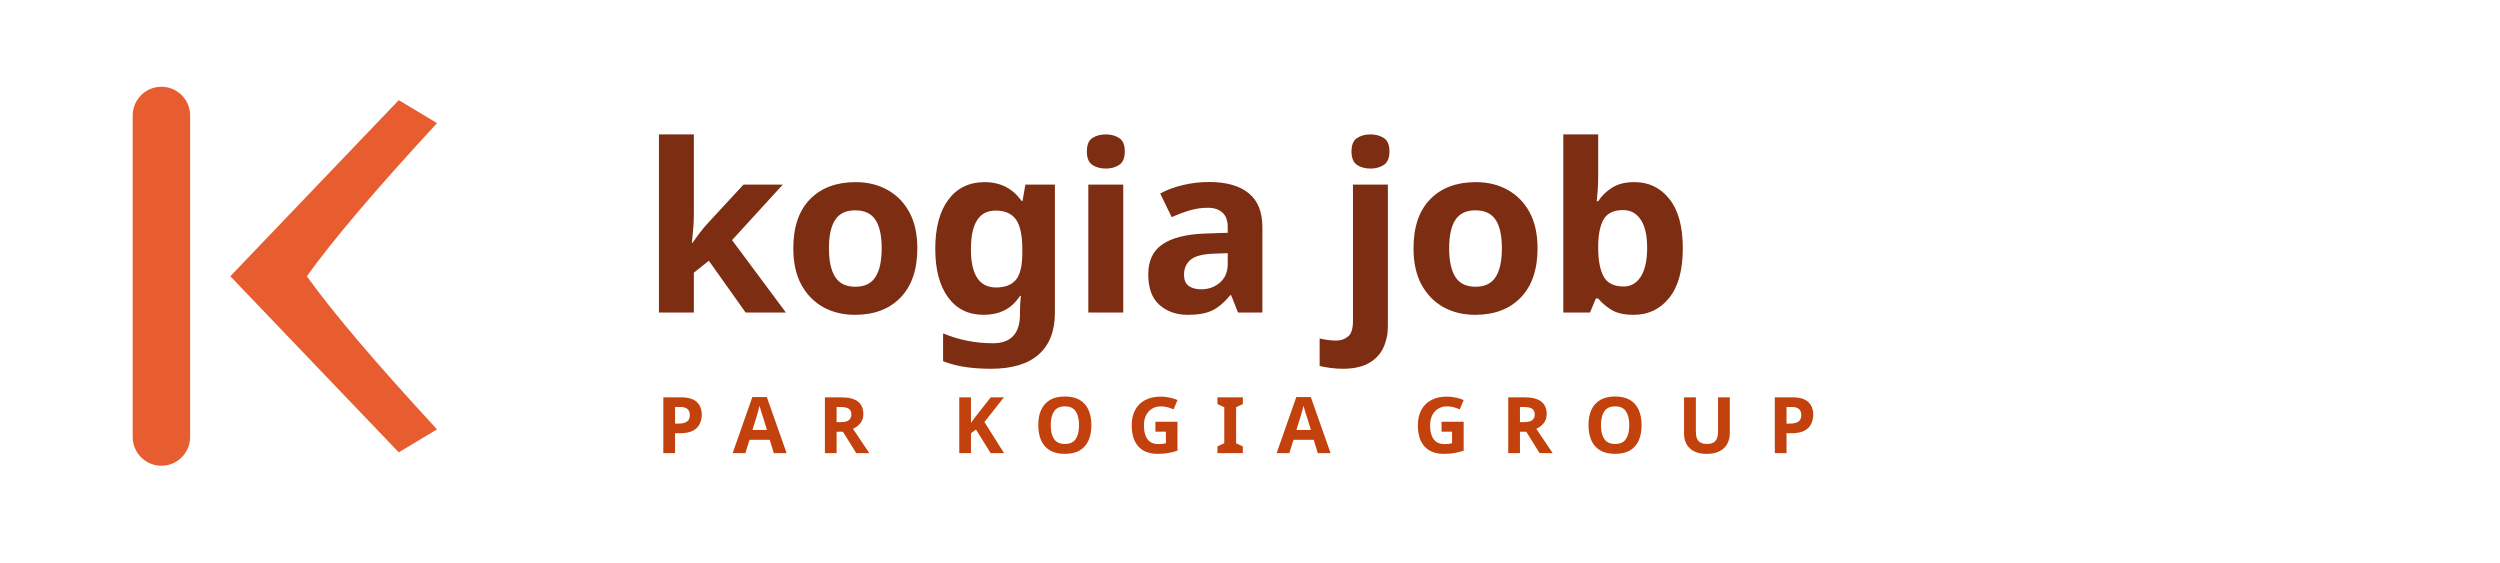
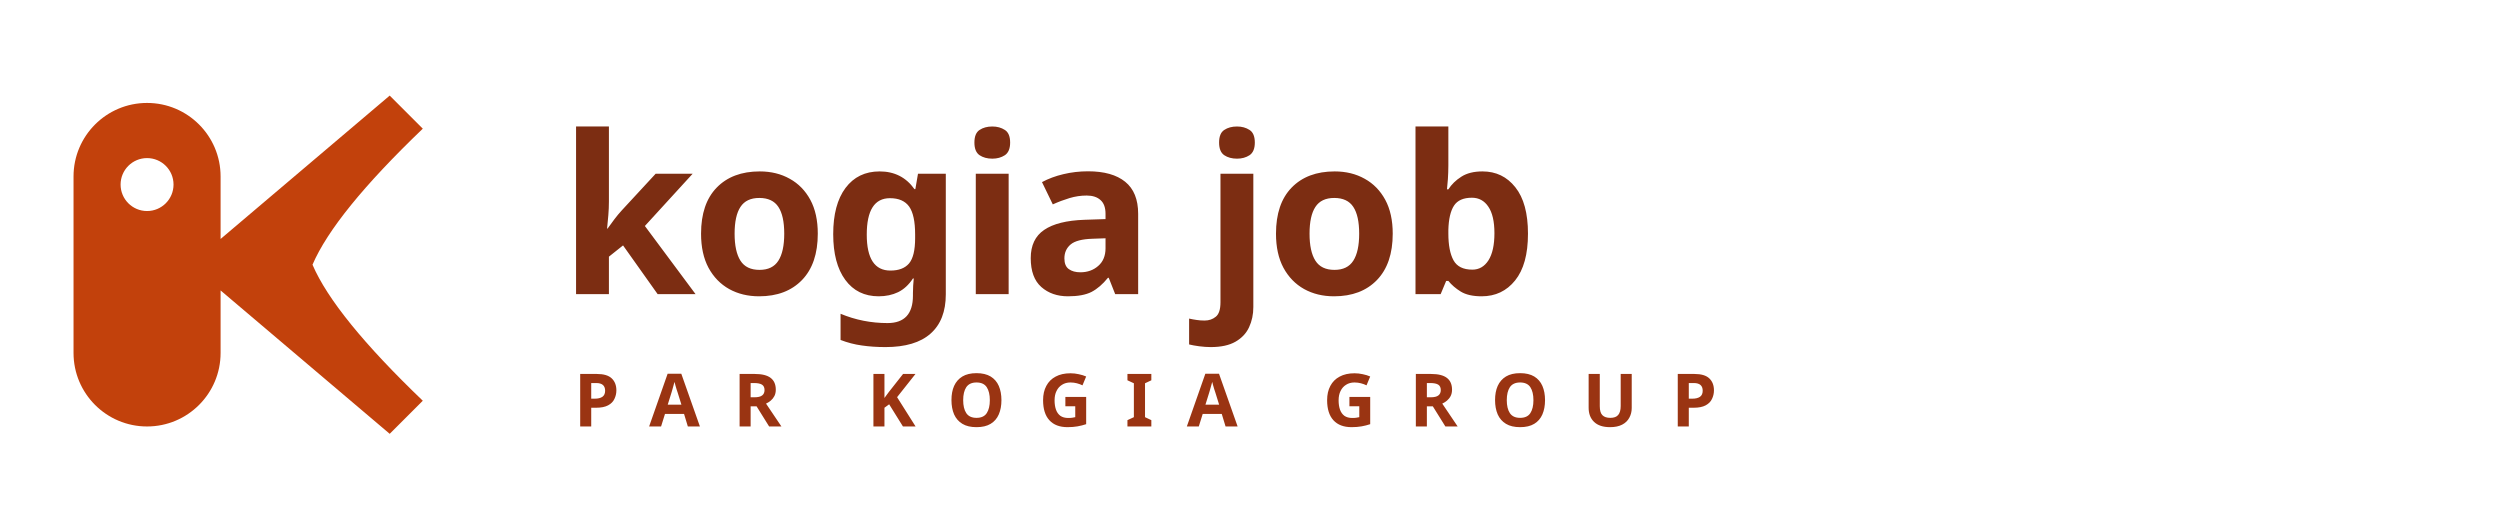
- <svg xmlns="http://www.w3.org/2000/svg" viewBox="0 0 320 72" width="320" height="72" font-family="Sora, system-ui, sans-serif" role="img" aria-label="Kogia Job">
-   <g transform="translate(4,4) scale(.98)" color="#E85D2F">
-     <path d="M17 11 v42" stroke="currentColor" stroke-width="7.5" stroke-linecap="round" fill="none" />
-     <path d="M26 32 L48 9 L53 12 Q41 25 36 32 Q41 39 53 52 L48 55 Z" fill="currentColor" />
+ <svg xmlns="http://www.w3.org/2000/svg" viewBox="0 0 340 72" width="340" height="72" font-family="Sora, system-ui, sans-serif" role="img" aria-label="kogia job">
+   <g transform="translate(2,4)">
+     <path fill="#C2410C" fill-rule="evenodd" d="M18 10 a10 10 0 0 1 10 10 v8.5 L51 9 L55.5 13.5 Q43.5 25 40.5 32 Q43.5 39 55.5 50.5 L51 55 L28 35.5 V44 a10 10 0 0 1 -20 0 V20 A10 10 0 0 1 18 10 Z M18 17.5 a3.6 3.6 0 1 0 0 7.2 a3.6 3.6 0 0 0 0 -7.2 Z" />
  </g>
-   <text x="82" y="40" font-size="30" font-weight="800" fill="#7C2D12" letter-spacing="-0.4">kogia job</text>
-   <text x="84" y="58" font-size="10" font-weight="700" fill="#C2410C" letter-spacing="4">PAR KOGIA GROUP</text>
+   <text x="76" y="40" font-size="30" font-weight="800" fill="#7C2D12" letter-spacing="-0.6">kogia job</text>
+   <text x="78" y="58" font-size="10" font-weight="700" fill="#9A3412" letter-spacing="4.5">PAR KOGIA GROUP</text>
</svg>
